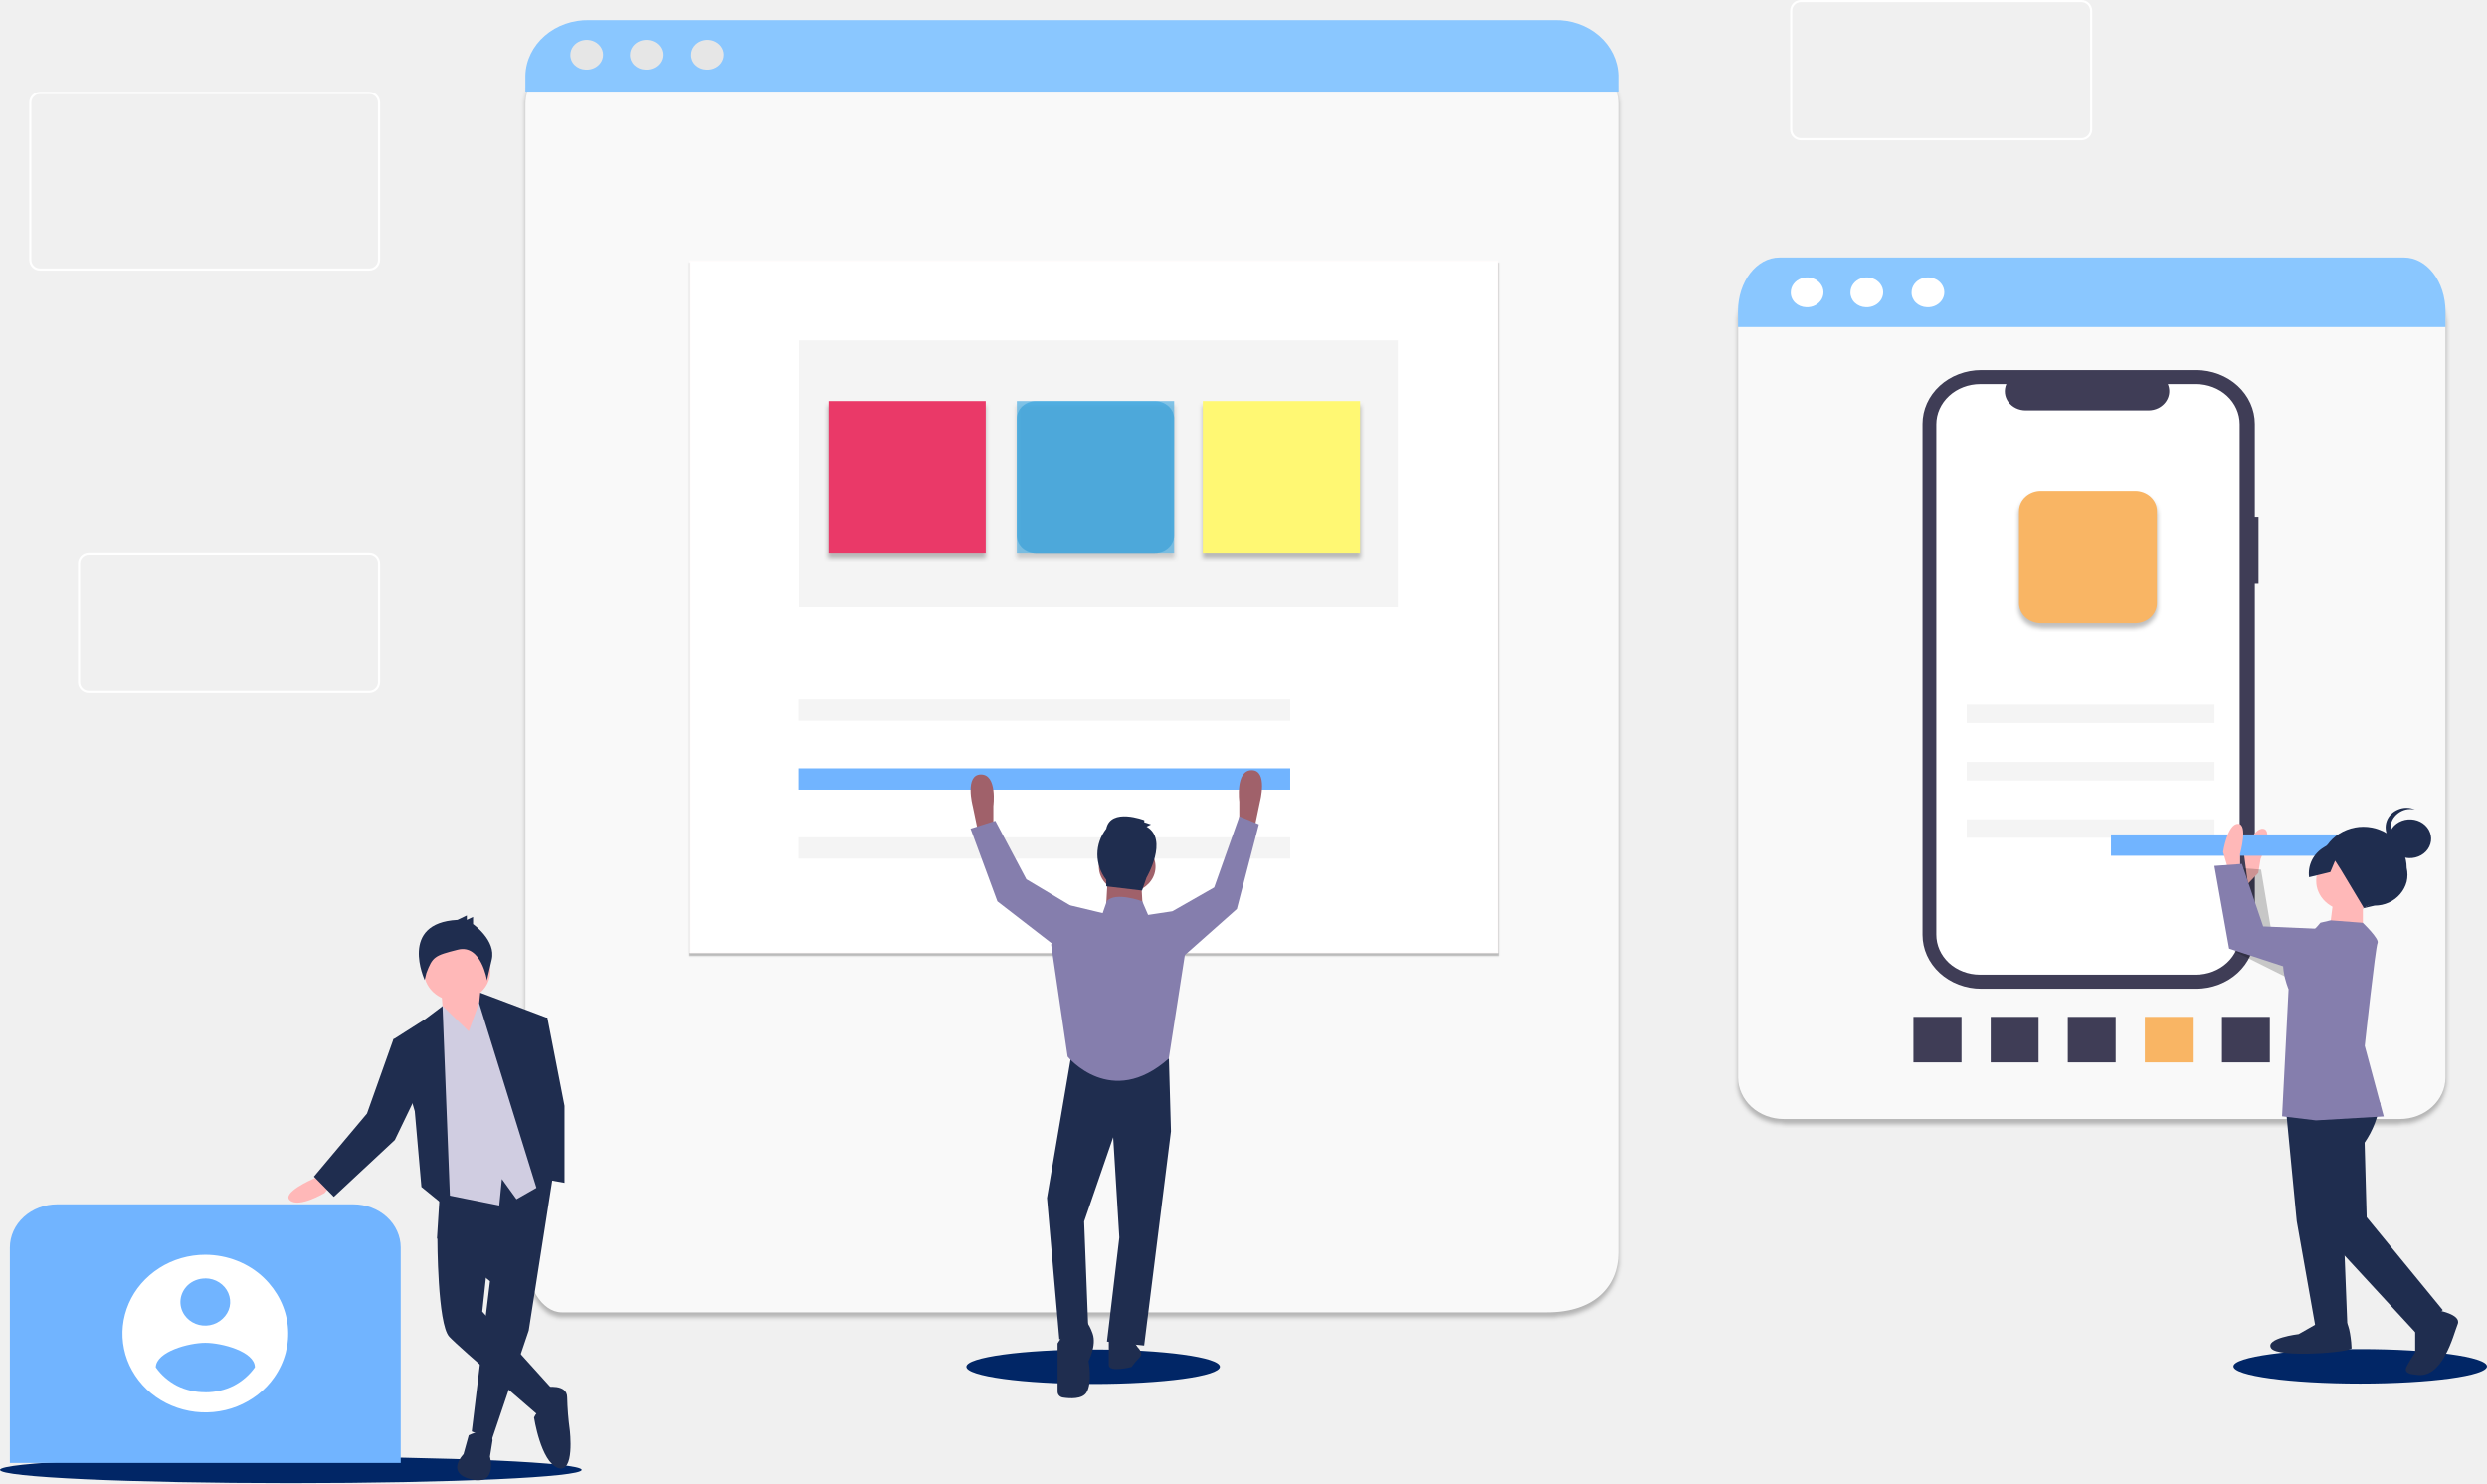
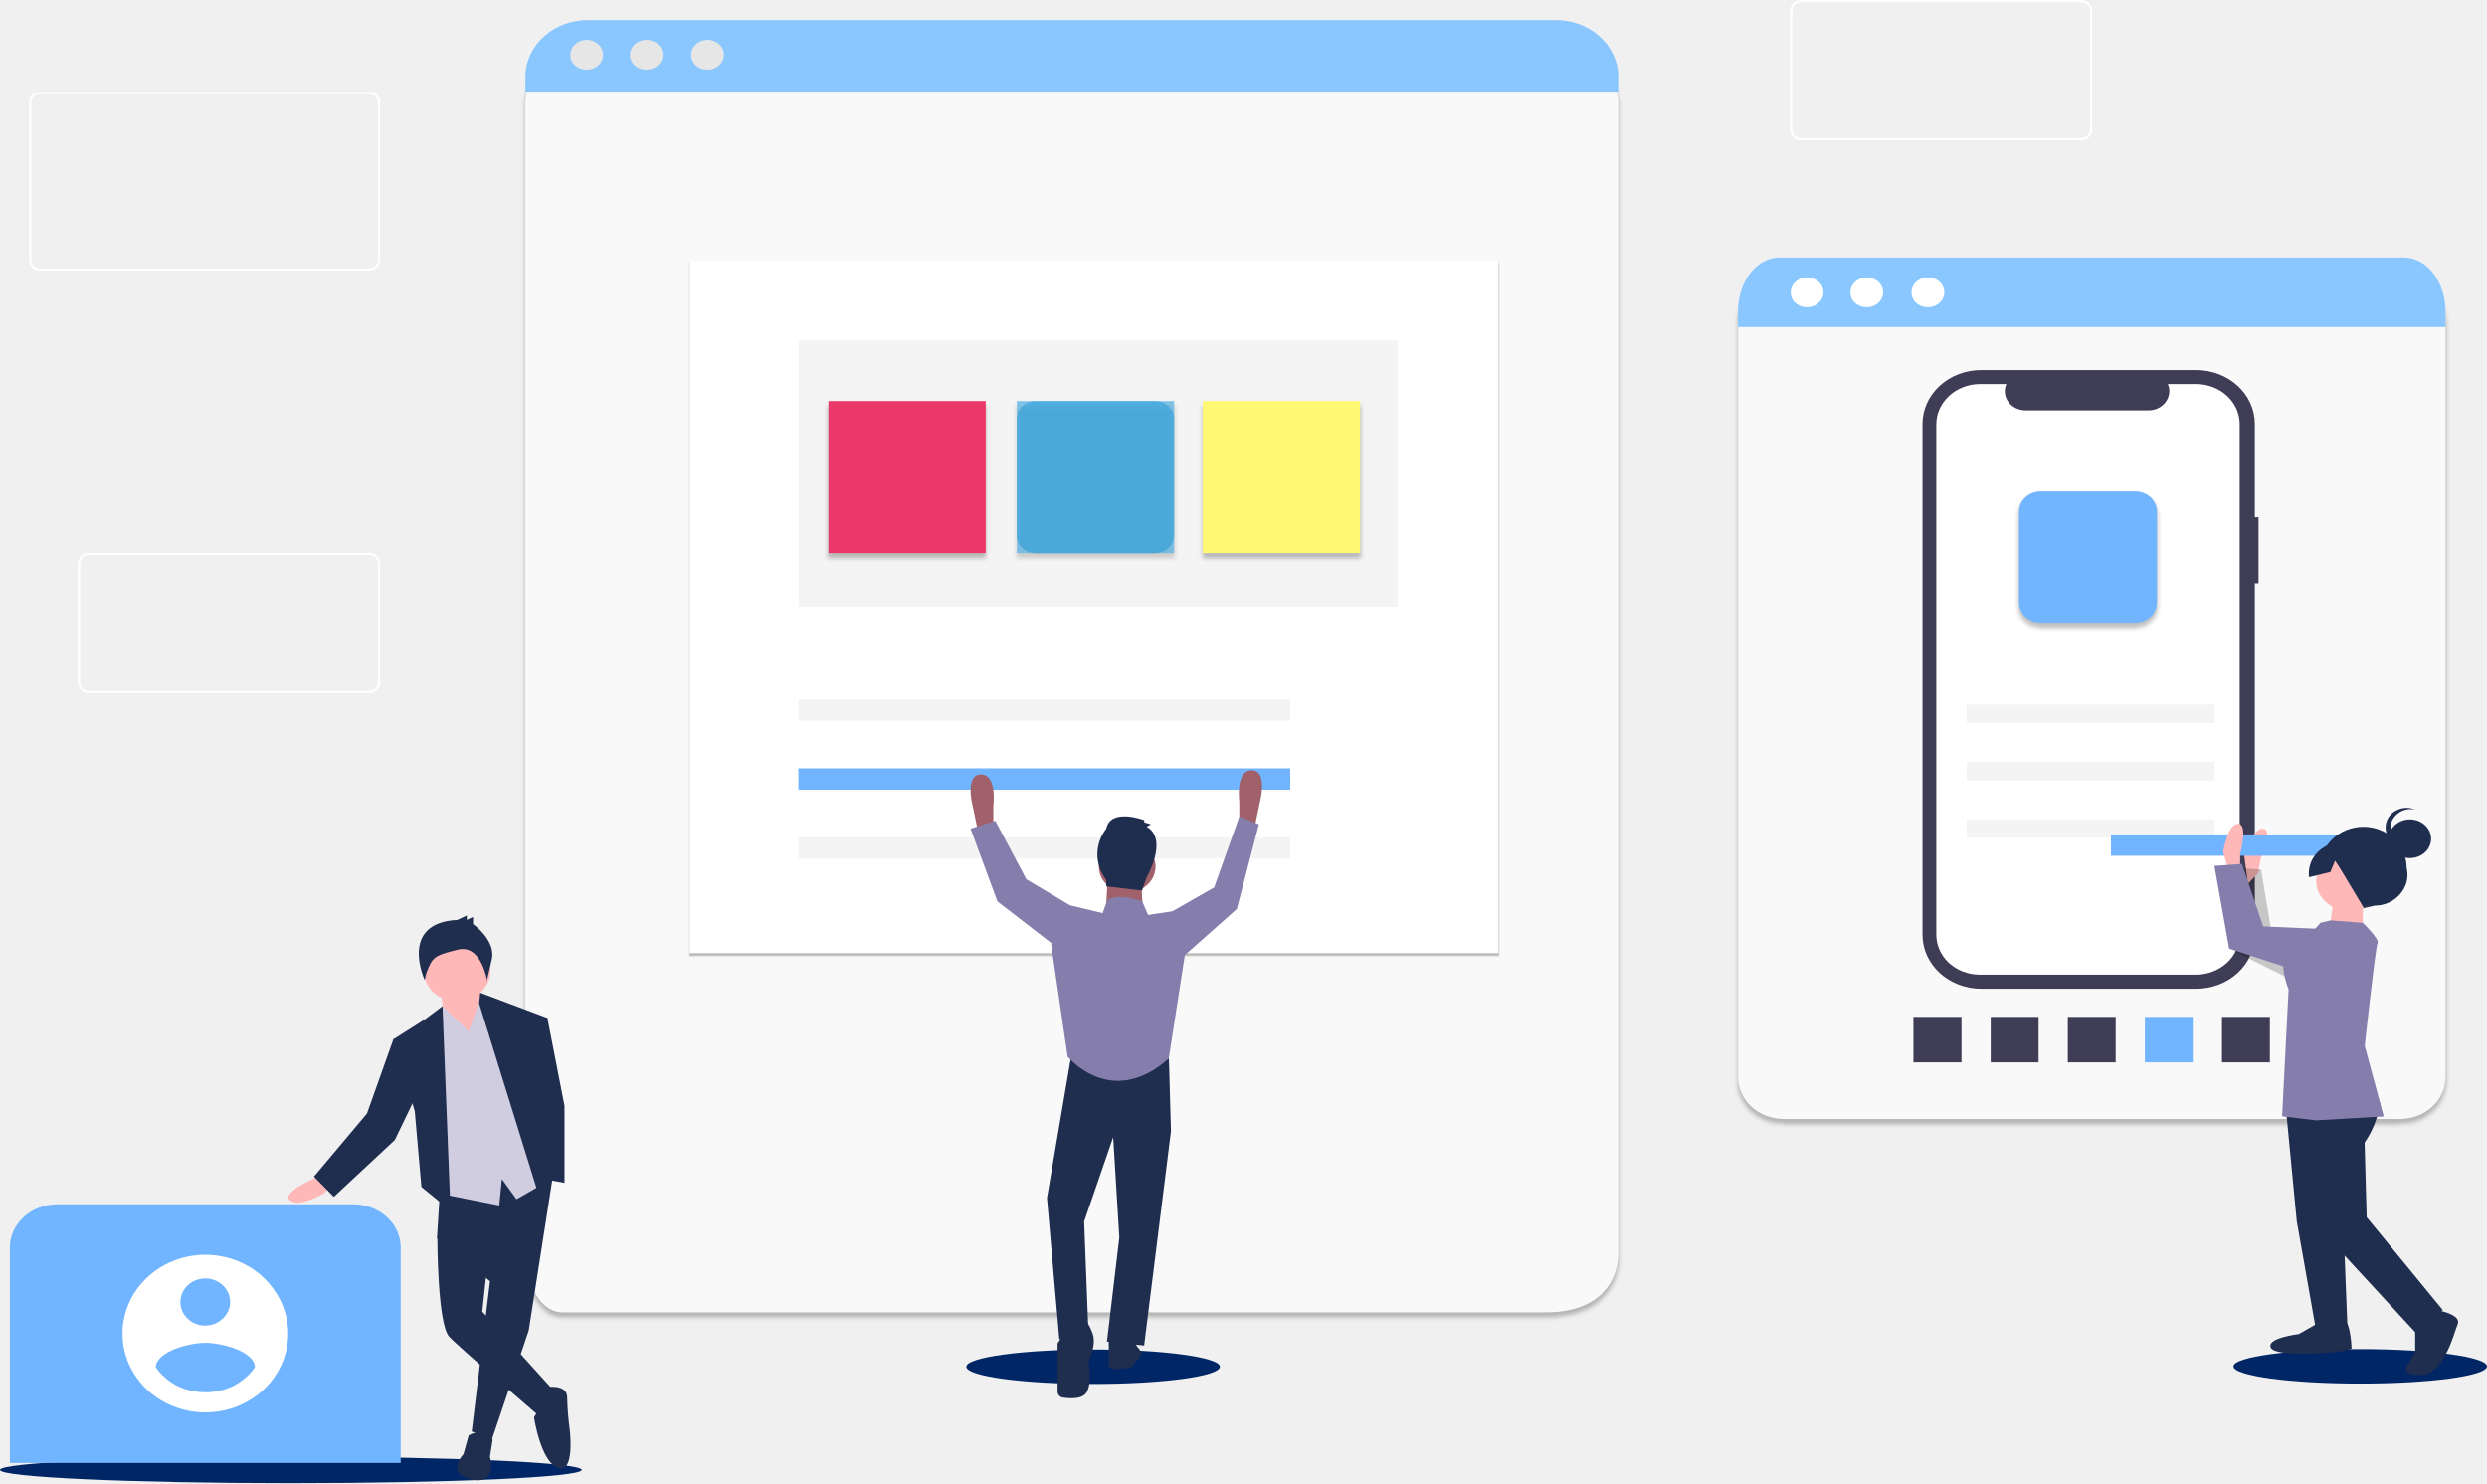
<svg xmlns="http://www.w3.org/2000/svg" width="2317" height="1382" viewBox="0 0 2317 1382" fill="none">
  <g filter="url(#filter0_d)">
    <path d="M1448 36.727H548.864C530.126 36.727 489.484 66.272 489.484 96.9V1167.31C489.484 1197.99 504.725 1222.85 523.462 1222.85H1441.2C1485.87 1222.85 1507.64 1197.99 1507.64 1167.31V96.96C1507.64 66.272 1466.73 36.727 1448 36.727Z" fill="#F9F9F9" />
  </g>
  <g filter="url(#filter1_d)">
    <path d="M1395.96 242.697H642.766V888.046H1395.96V242.697Z" fill="white" />
    <path d="M643.266 887.546V243.197H1395.46V887.546H643.266Z" stroke="#FFFCFC" />
  </g>
  <g filter="url(#filter2_d)">
    <path d="M2235.83 259.365H1661.83C1656.25 259.365 1650.73 260.367 1645.57 262.315C1640.42 264.262 1635.73 267.117 1631.79 270.715C1627.84 274.314 1624.71 278.585 1622.58 283.287C1620.44 287.988 1619.34 293.027 1619.34 298.116V1003.94C1619.34 1009.03 1620.44 1014.07 1622.58 1018.77C1624.71 1023.47 1627.84 1027.74 1631.79 1031.34C1635.73 1034.94 1640.42 1037.79 1645.57 1039.74C1650.73 1041.69 1656.25 1042.69 1661.83 1042.69H2235.83C2241.41 1042.69 2246.94 1041.69 2252.09 1039.74C2257.25 1037.79 2261.93 1034.94 2265.88 1031.34C2269.82 1027.74 2272.95 1023.47 2275.09 1018.77C2277.22 1014.07 2278.32 1009.03 2278.32 1003.94V298.417C2278.36 293.303 2277.3 288.232 2275.18 283.495C2273.07 278.759 2269.94 274.452 2265.99 270.821C2262.04 267.191 2257.35 264.31 2252.17 262.344C2246.99 260.377 2241.44 259.365 2235.83 259.365Z" fill="#F9F9F9" />
  </g>
  <path d="M2198.9 1289.22C2264.08 1289.22 2316.99 1282 2316.99 1273.15C2316.99 1264.31 2264.21 1257.08 2198.9 1257.08C2133.58 1257.08 2080.8 1264.31 2080.8 1273.15C2080.8 1282 2133.71 1289.22 2198.9 1289.22Z" fill="url(#paint0_linear)" />
  <path d="M1018.42 1289.58C1083.6 1289.58 1136.52 1282.36 1136.52 1273.51C1136.52 1264.67 1083.74 1257.45 1018.42 1257.45C953.102 1257.45 900.32 1264.67 900.32 1273.51C900.32 1282.36 953.168 1289.58 1018.42 1289.58Z" fill="url(#paint1_linear)" />
  <path d="M270.967 1382C420.603 1382 541.935 1376.46 541.935 1369.67C541.935 1362.87 420.603 1357.33 270.967 1357.33C121.332 1357.33 0 1362.87 0 1369.67C0 1376.46 121.332 1382 270.967 1382Z" fill="#012666" />
  <path d="M2104.15 482.003H2100.72V394.994C2100.71 381.695 2094.95 368.935 2084.68 359.492C2079.62 354.84 2073.6 351.148 2066.96 348.629C2060.32 346.109 2053.21 344.811 2046.02 344.81H1845.78C1838.59 344.811 1831.48 346.109 1824.84 348.629C1818.21 351.148 1812.18 354.84 1807.12 359.492C1796.85 368.935 1791.09 381.695 1791.09 394.994V871.138C1791.09 884.437 1796.85 897.197 1807.12 906.64C1812.18 911.291 1818.21 914.983 1824.84 917.503C1831.48 920.023 1838.59 921.321 1845.78 921.322H2046.02C2053.21 921.321 2060.32 920.023 2066.96 917.503C2073.6 914.983 2079.62 911.291 2084.68 906.64C2094.95 897.197 2100.71 884.437 2100.72 871.138V543.559H2104.15V482.003Z" fill="#3F3D56" />
  <path d="M2046.02 357.869H2019.63C2021.4 361.95 2021.48 366.481 2019.85 370.612C2018.23 374.743 2015.01 378.192 2010.79 380.313C2007.99 381.687 2004.87 382.41 2001.69 382.419H1887.15C1883.96 382.412 1880.83 381.69 1878.02 380.315C1875.21 378.94 1872.82 376.955 1871.05 374.537C1869.29 372.101 1868.2 369.313 1867.88 366.41C1867.56 363.507 1868.01 360.576 1869.2 357.869H1844.79C1839.42 357.873 1834.1 358.848 1829.14 360.738C1824.18 362.628 1819.68 365.396 1815.9 368.88C1808.23 375.939 1803.93 385.479 1803.95 395.416V870.778C1803.9 880.639 1808.09 890.125 1815.63 897.194C1819.41 900.678 1823.91 903.446 1828.87 905.336C1833.83 907.226 1839.15 908.201 1844.53 908.205H2045.76C2051.13 908.201 2056.46 907.226 2061.42 905.336C2066.38 903.446 2070.88 900.678 2074.66 897.194C2082.33 890.135 2086.62 880.595 2086.6 870.658V395.296C2086.61 385.36 2082.32 375.823 2074.66 368.76C2067.06 361.825 2056.77 357.91 2046.02 357.869Z" fill="white" />
  <path d="M1202.05 651.688H743.84V671.606H1202.05V651.688Z" fill="#F4F4F4" />
  <path d="M1202.05 715.952H743.84V735.869H1202.05V715.952Z" fill="#71B4FF" />
  <path d="M1202.05 780.158H743.84V800.075H1202.05V780.158Z" fill="#F4F4F4" />
  <path d="M2063.18 656.504H1832.27V673.713H2063.18V656.504Z" fill="#F4F4F4" />
  <path d="M2063.18 710.054H1832.27V727.264H2063.18V710.054Z" fill="#F4F4F4" />
  <path d="M2063.18 763.431H1832.27V780.64H2063.18V763.431Z" fill="#F4F4F4" />
  <path d="M2114.71 989.917V947.496H2070.11V989.917H2114.71Z" fill="#3F3D56" />
-   <path d="M2042.86 989.917V947.496H1998.26V989.917H2042.86Z" fill="#F9B564" />
+   <path d="M2042.86 989.917V947.496H1998.26V989.917H2042.86Z" fill="#71B4FF" />
  <path d="M1971.07 989.917V947.496H1926.47V989.917H1971.07Z" fill="#3F3D56" />
  <path d="M1899.23 989.917V947.496H1854.63V989.917H1899.23Z" fill="#3F3D56" />
  <path d="M1827.43 989.917V947.496H1782.63V989.917H1827.43Z" fill="#3F3D56" />
  <g filter="url(#filter3_d)">
-     <path d="M1989.23 457.934H1901.41C1896.01 457.934 1890.82 459.892 1887 463.379C1883.18 466.866 1881.03 471.596 1881.03 476.527V561.671C1881.03 566.602 1883.18 571.331 1887 574.818C1890.82 578.305 1896.01 580.264 1901.41 580.264H1989.1C1991.77 580.264 1994.43 579.783 1996.9 578.849C1999.37 577.914 2001.62 576.545 2003.51 574.818C2005.41 573.092 2006.91 571.042 2007.93 568.786C2008.96 566.53 2009.48 564.112 2009.48 561.671V476.467C2009.47 471.567 2007.33 466.871 2003.54 463.4C1999.74 459.93 1994.6 457.965 1989.23 457.934Z" fill="#F9B564" />
+     <path d="M1989.23 457.934H1901.41C1896.01 457.934 1890.82 459.892 1887 463.379C1883.18 466.866 1881.03 471.596 1881.03 476.527V561.671C1881.03 566.602 1883.18 571.331 1887 574.818C1890.82 578.305 1896.01 580.264 1901.41 580.264H1989.1C1991.77 580.264 1994.43 579.783 1996.9 578.849C1999.37 577.914 2001.62 576.545 2003.51 574.818C2005.41 573.092 2006.91 571.042 2007.93 568.786C2008.96 566.53 2009.48 564.112 2009.48 561.671V476.467C2009.47 471.567 2007.33 466.871 2003.54 463.4C1999.74 459.93 1994.6 457.965 1989.23 457.934Z" fill="#71B4FF" />
  </g>
  <path d="M913.849 774.802L911.936 778.473L906.195 750.974C906.195 750.974 898.476 721.67 913.915 721.67C929.353 721.67 925.461 750.974 925.461 750.974V770.831L913.849 774.802Z" fill="#A0616A" />
  <path d="M1166.21 770.832L1168.12 774.502L1173.86 747.004C1173.86 747.004 1181.58 717.7 1166.14 717.7C1150.7 717.7 1154.59 747.004 1154.59 747.004V767.161L1166.21 770.832Z" fill="#A0616A" />
  <path d="M998.498 980.772L975.406 1116.28L986.952 1248.12L1013.87 1237.11L1010.04 1138.18L1037.09 1059.66L1042.83 1153.05L1031.29 1250.1L1065.93 1253.77L1090.93 1054.12L1089.02 986.368L998.498 980.772Z" fill="#1F2D4F" />
  <path d="M998.5 1231.63L985.305 1251.79V1296.8C985.303 1298.09 985.792 1299.35 986.69 1300.35C987.548 1301.33 988.767 1301.99 990.121 1302.22C996.719 1303.24 1008.2 1303.96 1012.22 1297.58C1017.96 1288.44 1014.14 1268.28 1014.14 1268.28C1014.14 1268.28 1021.86 1253.66 1017.96 1242.64C1014.07 1231.63 1010.24 1229.83 1010.24 1229.83L998.5 1231.63Z" fill="#1F2D4F" />
  <path d="M1056.17 1249.99L1059.99 1255.46C1059.99 1255.46 1065.73 1260.94 1061.91 1264.61C1059.07 1267.46 1056.48 1270.52 1054.19 1273.75C1054.19 1273.75 1033.01 1279.23 1033.01 1271.95V1247.88L1056.17 1249.99Z" fill="#1F2D4F" />
  <path d="M1049.23 831.662C1054.48 831.83 1059.67 830.563 1064.13 828.022C1068.59 825.481 1072.12 821.783 1074.26 817.403C1076.4 813.022 1077.05 808.159 1076.14 803.435C1075.23 798.712 1072.79 794.345 1069.14 790.895C1065.49 787.444 1060.79 785.066 1055.65 784.067C1050.5 783.068 1045.15 783.493 1040.27 785.287C1035.4 787.082 1031.22 790.164 1028.28 794.138C1025.34 798.112 1023.76 802.798 1023.76 807.593C1023.75 813.833 1026.41 819.831 1031.16 824.322C1035.91 828.812 1042.39 831.444 1049.23 831.662Z" fill="#A0616A" />
  <path d="M1032.16 814.996L1030.25 849.776L1064.89 851.581L1062.97 816.801L1032.16 814.996Z" fill="#A0616A" />
  <path d="M1069.62 852.546L1064.14 839.849C1064.14 839.849 1038.8 830.583 1031.15 839.849L1027.32 850.861L996.579 843.52L979.293 880.165L994.666 984.564C994.666 984.564 1035.04 1034.03 1088.88 986.369L1104.25 887.446L1092.71 849.056L1069.62 852.546Z" fill="#857EAD" />
  <path d="M1088.9 856.215L1092.73 848.874L1131.19 826.911L1154.68 760.721L1172.83 768.122L1152.31 847.008L1096.49 896.47L1088.9 856.215Z" fill="#857EAD" />
  <path d="M1000.41 847.068L996.583 843.398L956.205 819.329L927.307 764.812L904.215 772.154L929.22 839.908L990.777 887.504L1000.41 847.068Z" fill="#857EAD" />
  <path d="M1068.18 770.23L1072.34 768.245L1066.07 766.259V764.273C1066.07 764.273 1034.8 752.239 1030.64 772.216C1025.25 779.188 1022.36 787.512 1022.36 796.044C1022.36 804.577 1025.25 812.9 1030.64 819.872V825.89L1063.96 829.861L1068.12 817.827C1068.12 817.827 1089.03 782.144 1068.18 770.23Z" fill="#1F2D4F" />
  <path d="M298.677 1095.1L291.288 1098.65C291.288 1098.65 261.664 1111.59 270.307 1118.63C278.95 1125.67 302.438 1111.59 302.438 1111.59L307.386 1105.57L298.677 1095.1Z" fill="#FFB8B8" />
  <path d="M515.502 1093.35L492.607 1239.75L458.036 1342.05L439.496 1333.8L456.518 1193.84L407.102 1153.83L410.796 1095.04L515.502 1093.35Z" fill="#1F2D4F" />
  <path d="M436.69 1337.35C436.69 1337.35 457.671 1326.76 458.924 1342.05L456.483 1357.33C456.483 1357.33 463.872 1384.41 439.197 1378.51C414.522 1372.61 431.808 1354.98 431.808 1354.98L436.69 1337.35Z" fill="#1F2D4F" />
  <path d="M423.517 1140.95L407.484 1153.89C407.484 1153.89 407.484 1233.86 418.568 1245.59C429.653 1257.32 500.05 1317.32 502.557 1319.66C505.064 1322.01 516.148 1296.13 516.148 1296.13L449.314 1222.12L454.262 1176.27L423.517 1140.95Z" fill="#1F2D4F" />
  <path d="M508.627 1292.65C508.627 1292.65 528.421 1289.1 528.421 1302.03C528.656 1312.25 529.471 1322.46 530.862 1332.6C530.862 1332.6 535.81 1373.76 519.778 1367.86C503.745 1361.97 497.543 1320.81 497.543 1320.81C498.997 1317.42 501.582 1314.54 504.933 1312.56C509.881 1310.28 508.627 1292.65 508.627 1292.65Z" fill="#1F2D4F" />
  <path d="M446.88 918.673L450.575 962.177L440.678 978.665L413.496 953.994L411.055 921.08L446.88 918.673Z" fill="#FFB8B8" />
  <path d="M424.635 932.816C430.804 933.056 436.911 931.607 442.17 928.656C447.43 925.705 451.6 921.386 454.146 916.255C456.692 911.124 457.496 905.416 456.455 899.864C455.414 894.313 452.576 889.173 448.306 885.105C444.036 881.037 438.529 878.227 432.493 877.037C426.457 875.847 420.17 876.331 414.438 878.427C408.707 880.523 403.794 884.135 400.332 888.799C396.87 893.462 395.017 898.963 395.011 904.595C394.924 908.222 395.621 911.83 397.062 915.211C398.504 918.593 400.662 921.682 403.413 924.303C406.164 926.924 409.453 929.024 413.095 930.485C416.736 931.946 420.658 932.738 424.635 932.816Z" fill="#FFB8B8" />
  <path d="M436.712 961.036L449.05 926.918L471.284 950.445L512.058 1099.79L481.181 1117.42L467.589 1098.59L465.148 1123.26L404.647 1111.23L399.699 953.635L412.037 937.087L436.712 961.036Z" fill="#D0CDE1" />
  <path d="M419.666 1128.01L412.277 937.509L396.245 949.543L366.621 968.377L386.414 1035.41L392.616 1105.99L419.666 1128.01Z" fill="#1F2D4F" />
  <path d="M375.223 969.398L366.58 968.195L341.905 1037.57L292.488 1096.36L311.028 1115.2L367.834 1062.24L388.814 1018.74L375.223 969.398Z" fill="#1F2D4F" />
  <path d="M447.392 924.993L508.619 948.039L501.23 1018.62L516.074 1096.24L501.23 1111.53L446.402 934.982L447.392 924.993Z" fill="#1F2D4F" />
  <path d="M426.199 857.179L434.908 853.027V857.179L440.714 854.411V861.09C440.714 861.09 462.487 876.253 458.132 894.245C453.778 912.237 453.778 913.56 453.778 913.56C453.778 913.56 448.302 879.442 426.529 884.918C404.757 890.394 403.041 891.417 397.235 906.64L395.652 913.139C395.652 913.139 371.042 859.947 426.199 857.179Z" fill="#1F2D4F" />
  <path d="M500.002 948.1H509.899L525.931 1030.42V1102.14L506.138 1098.59L490.105 990.281L500.002 948.1Z" fill="#1F2D4F" />
  <path d="M329.18 1122.18H53.33C41.624 1122.18 30.397 1126.42 22.119 1133.97C13.842 1141.52 9.191 1151.76 9.191 1162.43V1363.17H373.318V1162.43C373.318 1151.76 368.668 1141.52 360.39 1133.97C352.113 1126.42 340.886 1122.18 329.18 1122.18V1122.18Z" fill="#71B4FF" />
  <path d="M191.29 1169.17C175.94 1169.19 160.968 1173.52 148.405 1181.57C135.588 1189.78 125.699 1201.25 119.969 1214.54C114.119 1228.01 112.586 1242.73 115.549 1256.96C118.463 1271.09 125.795 1284.15 136.662 1294.57C147.318 1304.78 161.124 1311.78 176.248 1314.67C191.228 1317.52 206.808 1316.07 220.848 1310.52C235.096 1304.84 247.158 1295.41 255.486 1283.44C265.432 1269.21 269.885 1252.36 268.14 1235.57C266.395 1218.77 258.552 1202.98 245.854 1190.71C238.822 1183.95 230.363 1178.56 220.987 1174.86C211.61 1171.15 201.508 1169.22 191.29 1169.17V1169.17ZM191.29 1191.19C195.897 1191.2 200.389 1192.51 204.156 1194.93C207.991 1197.38 210.95 1200.82 212.667 1204.79C214.427 1208.85 214.885 1213.27 213.987 1217.55C213.031 1221.81 210.739 1225.72 207.389 1228.8C204.189 1231.86 200.048 1233.96 195.513 1234.82C191.076 1235.63 186.473 1235.19 182.318 1233.56C178.057 1231.85 174.45 1229.02 171.959 1225.43C168.986 1221.16 167.657 1216.11 168.182 1211.08C168.708 1206.04 171.059 1201.31 174.862 1197.63C176.988 1195.62 179.539 1194.01 182.362 1192.91C185.185 1191.82 188.222 1191.25 191.29 1191.26V1191.19ZM191.29 1297.28C182.076 1297.35 172.994 1295.28 164.9 1291.26C156.872 1287.07 150.08 1281.17 145.107 1274.05C145.502 1259.37 175.984 1251.25 191.29 1251.25C206.597 1251.25 237.474 1259.31 237.474 1274.05C232.497 1281.16 225.706 1287.07 217.681 1291.26C209.591 1295.29 200.51 1297.38 191.29 1297.34V1297.28Z" fill="white" />
  <path d="M1302.33 317.131H744.23V565.342H1302.33V317.131Z" fill="#F4F4F4" />
  <path d="M2103.94 813.432L2106.05 800.435C2106.05 800.435 2118.39 773.718 2108.62 772.274C2098.86 770.83 2090.74 796.343 2090.74 796.343L2094.3 823.481L2103.94 813.432Z" fill="#FFB8B8" />
  <path opacity="0.2" d="M2203.77 887.144L2116.61 870.476L2106.52 810.304L2080.86 808.438L2082.11 886.663L2157.85 924.451L2203.77 887.144Z" fill="black" />
  <path d="M1966.7 797.427H2234.17V777.51H1966.7V797.427Z" fill="#71B4FF" />
  <path d="M2086.93 808.979V795.801C2086.93 795.801 2094.85 767.64 2085.02 767.64C2075.19 767.64 2071.16 793.935 2071.16 793.935L2079.02 820.231L2086.93 808.979Z" fill="#FFB8B8" />
  <path d="M2200.34 846.648L2212.28 843.881C2216.86 843.876 2221.37 842.908 2225.47 841.052C2229.62 839.162 2233.25 836.448 2236.09 833.11C2239 829.718 2241.07 825.799 2242.17 821.617C2243.17 817.373 2243.17 812.983 2242.17 808.74C2242.18 803.715 2241.15 798.733 2239.13 794.058C2237.14 789.432 2234.18 785.202 2230.42 781.602C2226.68 778.055 2222.19 775.231 2217.23 773.298C2212.36 771.372 2207.12 770.378 2201.82 770.378C2196.52 770.378 2191.28 771.372 2186.41 773.298C2181.45 775.23 2176.96 778.054 2173.22 781.602C2169.47 785.186 2166.51 789.394 2164.51 793.998C2162.47 798.669 2161.42 803.651 2161.41 808.68C2159.97 813.832 2159.97 819.232 2161.41 824.385C2162.73 829.525 2165.48 834.269 2169.39 838.164C2173.22 841.972 2178.09 844.777 2183.51 846.287C2188.97 847.839 2194.8 847.964 2200.34 846.648Z" fill="#1F2D4F" />
  <path d="M2130 1036.37L2139.77 1137.88L2157.38 1237.47H2187.01L2183.18 1139.75L2167.54 1021.33L2130 1036.37Z" fill="#1F2D4F" />
  <path d="M2161.37 1231.87L2141.58 1243.12C2141.58 1243.12 2109.97 1246.85 2115.91 1256.24C2121.85 1265.63 2190.86 1260.09 2190.86 1256.24C2190.86 1252.39 2188.95 1231.81 2184.99 1231.81L2161.37 1231.87Z" fill="#1F2D4F" />
  <path d="M2217.37 1027.65C2215.59 1040.81 2210.68 1053.46 2202.99 1064.71L2204.9 1134.21L2275.83 1220.74L2250.16 1241.38L2163.47 1147.33L2141.89 1034.57L2169.54 1008.27L2217.37 1027.65Z" fill="#1F2D4F" />
  <path d="M2269.9 1220.68C2269.9 1220.68 2293.59 1224.47 2289.7 1233.86C2285.8 1243.24 2275.84 1286.45 2250.11 1280.79C2250.11 1280.79 2238.3 1280.79 2242.19 1273.27C2244.57 1268.77 2247.21 1264.39 2250.11 1260.15V1235.72L2269.9 1220.68Z" fill="#1F2D4F" />
  <path d="M2187.53 848.575C2193.7 848.816 2199.81 847.365 2205.07 844.411C2210.34 841.457 2214.51 837.135 2217.05 832C2219.59 826.866 2220.39 821.154 2219.35 815.601C2218.3 810.049 2215.46 804.908 2211.18 800.842C2206.9 796.777 2201.39 793.972 2195.35 792.789C2189.31 791.605 2183.02 792.098 2177.29 794.203C2171.56 796.309 2166.65 799.93 2163.2 804.601C2159.74 809.273 2157.9 814.78 2157.91 820.414C2157.75 827.73 2160.78 834.804 2166.33 840.083C2171.89 845.363 2179.51 848.417 2187.53 848.575Z" fill="#FFB8B8" />
  <path d="M2201.36 839.187V871.139H2169.75L2173.78 839.187H2201.36Z" fill="#FFB8B8" />
  <path d="M2161.81 859.826L2171.37 857.6L2201.26 859.886C2201.26 859.886 2217.03 874.929 2215.05 878.72C2213.07 882.511 2203.11 974.515 2203.11 974.515L2220.79 1040.28L2157.65 1043.95L2126.11 1040.16L2132.18 921.803C2132.18 921.803 2118.39 889.852 2136.21 880.465C2146.3 875.379 2155.04 868.334 2161.81 859.826V859.826Z" fill="#857EAD" />
  <path d="M2197.31 867.108L2108.51 863.257L2088.72 805.01L2063.05 806.876L2076.77 883.956L2157.66 910.372L2197.31 867.108Z" fill="#857EAD" />
  <path d="M2244.46 799.595C2248.4 799.727 2252.3 798.782 2255.65 796.88C2258.99 794.978 2261.64 792.207 2263.25 788.922C2264.86 785.638 2265.36 781.989 2264.68 778.445C2264 774.901 2262.18 771.623 2259.44 769.032C2256.7 766.44 2253.18 764.654 2249.32 763.903C2245.46 763.151 2241.45 763.467 2237.79 764.812C2234.13 766.157 2230.99 768.468 2228.78 771.449C2226.58 774.43 2225.39 777.945 2225.39 781.543C2225.39 786.219 2227.37 790.712 2230.93 794.079C2234.49 797.446 2239.34 799.424 2244.46 799.595V799.595Z" fill="#1F2D4F" />
  <path d="M2227.06 771.671C2227.06 768.993 2227.69 766.346 2228.91 763.908C2230.13 761.591 2231.89 759.54 2234.05 757.891C2236.21 756.21 2238.76 754.996 2241.51 754.341C2244.27 753.749 2247.13 753.749 2249.89 754.341C2247.44 753.281 2244.75 752.731 2242.04 752.731C2239.32 752.731 2236.64 753.281 2234.19 754.341C2231.67 755.355 2229.42 756.853 2227.59 758.734C2225.74 760.638 2224.35 762.871 2223.5 765.292C2222.65 767.742 2222.36 770.323 2222.64 772.879C2222.93 775.434 2223.78 777.91 2225.15 780.155C2226.5 782.365 2228.34 784.292 2230.56 785.811C2232.73 787.308 2235.22 788.355 2237.88 788.88C2234.57 787.374 2231.8 785.036 2229.9 782.141C2227.85 778.98 2226.86 775.339 2227.06 771.671V771.671Z" fill="#1F2D4F" />
  <path d="M2210.64 781.964L2184.91 777.451L2165.12 789.486C2160.2 792.442 2156.31 796.617 2153.9 801.52C2151.46 806.499 2150.55 811.99 2151.26 817.406L2171.06 812.592L2175.48 802.001L2180.76 810.245L2202.2 845.987L2223.9 834.735L2237.76 814.096L2210.64 781.964Z" fill="#1F2D4F" />
  <g filter="url(#filter4_d)">
    <path d="M918.356 373.692H771.887V515.398H918.356V373.692Z" fill="#EA3968" />
  </g>
  <g opacity="0.81">
    <path opacity="0.81" d="M1076.17 373.814H964.994C955.229 373.814 947.312 381.035 947.312 389.941V499.394C947.312 508.301 955.229 515.521 964.994 515.521H1076.17C1085.93 515.521 1093.85 508.301 1093.85 499.394V389.941C1093.85 381.035 1085.93 373.814 1076.17 373.814Z" fill="#1D99DD" />
    <g opacity="0.81" filter="url(#filter5_d)">
      <path opacity="0.81" d="M1093.91 373.692H947.312V515.398H1093.85L1093.91 373.692Z" fill="#1D99DD" />
    </g>
  </g>
  <g filter="url(#filter6_d)">
    <path d="M1267.16 373.692H1120.62V515.398H1267.16V373.692Z" fill="#FFF873" />
  </g>
  <path d="M1448 18.694H548.864C533.514 18.387 518.654 23.631 507.529 33.281C496.403 42.932 489.916 56.205 489.484 70.202V85.305H1507.64V70.202C1507.21 56.162 1500.69 42.852 1489.5 33.195C1478.32 23.537 1463.39 18.322 1448 18.694Z" fill="#8AC7FF" />
  <path d="M658.204 64.888C661.253 65.068 664.291 64.41 666.924 62.996C669.557 61.583 671.663 59.481 672.97 56.962C674.277 54.444 674.723 51.625 674.252 48.872C673.78 46.119 672.413 43.559 670.326 41.524C668.239 39.488 665.53 38.072 662.55 37.458C659.57 36.845 656.456 37.062 653.613 38.083C650.77 39.103 648.329 40.879 646.607 43.18C644.884 45.481 643.959 48.201 643.953 50.988C643.828 54.553 645.258 58.018 647.929 60.623C650.601 63.228 654.295 64.762 658.204 64.888V64.888Z" fill="#E6E6E6" />
  <path d="M601.192 64.888C604.241 65.068 607.279 64.41 609.912 62.996C612.545 61.583 614.651 59.481 615.958 56.962C617.265 54.444 617.711 51.625 617.24 48.872C616.768 46.119 615.4 43.559 613.314 41.524C611.227 39.488 608.518 38.072 605.538 37.458C602.558 36.845 599.444 37.062 596.601 38.083C593.758 39.103 591.317 40.879 589.594 43.18C587.872 45.481 586.948 48.201 586.941 50.988C586.816 54.553 588.246 58.018 590.918 60.623C593.589 63.228 597.283 64.762 601.192 64.888V64.888Z" fill="#E6E6E6" />
  <path d="M545.63 64.888C548.679 65.068 551.716 64.41 554.349 62.996C556.982 61.583 559.089 59.481 560.396 56.962C561.702 54.444 562.149 51.625 561.677 48.872C561.206 46.119 559.838 43.559 557.752 41.524C555.665 39.488 552.956 38.072 549.976 37.458C546.996 36.845 543.882 37.062 541.039 38.083C538.196 39.103 535.755 40.879 534.032 43.18C532.31 45.481 531.385 48.201 531.379 50.988C531.254 54.553 532.684 58.018 535.355 60.623C538.026 63.228 541.721 64.762 545.63 64.888V64.888Z" fill="#E6E6E6" />
  <path d="M2239.72 239.929H1657.8C1636.49 239.929 1619.21 262.374 1619.21 290.053V304.735H2278.32V290.053C2278.32 262.374 2261.03 239.929 2239.72 239.929Z" fill="#8AC7FF" />
  <path d="M1795.17 286.261C1798.22 286.441 1801.26 285.783 1803.89 284.369C1806.53 282.956 1808.63 280.854 1809.94 278.335C1811.25 275.817 1811.69 272.998 1811.22 270.245C1810.75 267.492 1809.38 264.932 1807.29 262.897C1805.21 260.861 1802.5 259.445 1799.52 258.831C1796.54 258.218 1793.42 258.435 1790.58 259.455C1787.74 260.476 1785.3 262.252 1783.58 264.553C1781.85 266.854 1780.93 269.574 1780.92 272.361C1780.8 275.926 1782.23 279.391 1784.9 281.996C1787.57 284.601 1791.26 286.135 1795.17 286.261V286.261Z" fill="white" />
  <path d="M1738.23 286.261C1741.28 286.441 1744.31 285.783 1746.95 284.369C1749.58 282.956 1751.69 280.854 1752.99 278.335C1754.3 275.817 1754.75 272.998 1754.28 270.245C1753.8 267.492 1752.44 264.932 1750.35 262.897C1748.26 260.861 1745.55 259.445 1742.57 258.831C1739.59 258.218 1736.48 258.435 1733.64 259.455C1730.79 260.476 1728.35 262.252 1726.63 264.553C1724.91 266.854 1723.98 269.574 1723.98 272.361C1723.85 275.926 1725.28 279.391 1727.95 281.996C1730.62 284.601 1734.32 286.135 1738.23 286.261V286.261Z" fill="white" />
  <path d="M1682.62 286.262C1685.67 286.442 1688.71 285.784 1691.34 284.37C1693.97 282.957 1696.08 280.855 1697.39 278.336C1698.69 275.818 1699.14 272.999 1698.67 270.246C1698.2 267.493 1696.83 264.933 1694.74 262.898C1692.66 260.862 1689.95 259.446 1686.97 258.832C1683.99 258.219 1680.87 258.436 1678.03 259.456C1675.19 260.477 1672.75 262.253 1671.02 264.554C1669.3 266.855 1668.38 269.575 1668.37 272.362C1668.25 275.927 1669.68 279.392 1672.35 281.997C1675.02 284.602 1678.71 286.136 1682.62 286.262V286.262Z" fill="white" />
  <rect x="28.242" y="86.597" width="324.892" height="164.525" rx="9" stroke="white" stroke-width="2" />
  <rect x="1668.75" y="1" width="279.491" height="128.73" rx="9" stroke="white" stroke-width="2" />
  <rect x="73.644" y="516.137" width="279.491" height="128.73" rx="9" stroke="white" stroke-width="2" />
  <defs>
    <filter id="filter0_d" x="485.484" y="36.727" width="1026.16" height="1194.12" filterUnits="userSpaceOnUse" color-interpolation-filters="sRGB">
      <feFlood flood-opacity="0" result="BackgroundImageFix" />
      <feColorMatrix in="SourceAlpha" type="matrix" values="0 0 0 0 0 0 0 0 0 0 0 0 0 0 0 0 0 0 127 0" />
      <feOffset dy="4" />
      <feGaussianBlur stdDeviation="2" />
      <feColorMatrix type="matrix" values="0 0 0 0 0 0 0 0 0 0 0 0 0 0 0 0 0 0 0.25 0" />
      <feBlend mode="normal" in2="BackgroundImageFix" result="effect1_dropShadow" />
      <feBlend mode="normal" in="SourceGraphic" in2="effect1_dropShadow" result="shape" />
    </filter>
    <filter id="filter1_d" x="640.766" y="242.697" width="757.193" height="649.349" filterUnits="userSpaceOnUse" color-interpolation-filters="sRGB">
      <feFlood flood-opacity="0" result="BackgroundImageFix" />
      <feColorMatrix in="SourceAlpha" type="matrix" values="0 0 0 0 0 0 0 0 0 0 0 0 0 0 0 0 0 0 127 0" />
      <feOffset dy="2" />
      <feGaussianBlur stdDeviation="1" />
      <feColorMatrix type="matrix" values="0 0 0 0 0 0 0 0 0 0 0 0 0 0 0 0 0 0 0.25 0" />
      <feBlend mode="normal" in2="BackgroundImageFix" result="effect1_dropShadow" />
      <feBlend mode="normal" in="SourceGraphic" in2="effect1_dropShadow" result="shape" />
    </filter>
    <filter id="filter2_d" x="1615.34" y="259.365" width="666.979" height="791.324" filterUnits="userSpaceOnUse" color-interpolation-filters="sRGB">
      <feFlood flood-opacity="0" result="BackgroundImageFix" />
      <feColorMatrix in="SourceAlpha" type="matrix" values="0 0 0 0 0 0 0 0 0 0 0 0 0 0 0 0 0 0 127 0" />
      <feOffset dy="4" />
      <feGaussianBlur stdDeviation="2" />
      <feColorMatrix type="matrix" values="0 0 0 0 0 0 0 0 0 0 0 0 0 0 0 0 0 0 0.25 0" />
      <feBlend mode="normal" in2="BackgroundImageFix" result="effect1_dropShadow" />
      <feBlend mode="normal" in="SourceGraphic" in2="effect1_dropShadow" result="shape" />
    </filter>
    <filter id="filter3_d" x="1877.03" y="457.934" width="136.457" height="130.33" filterUnits="userSpaceOnUse" color-interpolation-filters="sRGB">
      <feFlood flood-opacity="0" result="BackgroundImageFix" />
      <feColorMatrix in="SourceAlpha" type="matrix" values="0 0 0 0 0 0 0 0 0 0 0 0 0 0 0 0 0 0 127 0" />
      <feOffset dy="4" />
      <feGaussianBlur stdDeviation="2" />
      <feColorMatrix type="matrix" values="0 0 0 0 0 0 0 0 0 0 0 0 0 0 0 0 0 0 0.25 0" />
      <feBlend mode="normal" in2="BackgroundImageFix" result="effect1_dropShadow" />
      <feBlend mode="normal" in="SourceGraphic" in2="effect1_dropShadow" result="shape" />
    </filter>
    <filter id="filter4_d" x="767.887" y="373.692" width="154.469" height="149.706" filterUnits="userSpaceOnUse" color-interpolation-filters="sRGB">
      <feFlood flood-opacity="0" result="BackgroundImageFix" />
      <feColorMatrix in="SourceAlpha" type="matrix" values="0 0 0 0 0 0 0 0 0 0 0 0 0 0 0 0 0 0 127 0" />
      <feOffset dy="4" />
      <feGaussianBlur stdDeviation="2" />
      <feColorMatrix type="matrix" values="0 0 0 0 0 0 0 0 0 0 0 0 0 0 0 0 0 0 0.25 0" />
      <feBlend mode="normal" in2="BackgroundImageFix" result="effect1_dropShadow" />
      <feBlend mode="normal" in="SourceGraphic" in2="effect1_dropShadow" result="shape" />
    </filter>
    <filter id="filter5_d" x="943.312" y="373.692" width="154.601" height="149.706" filterUnits="userSpaceOnUse" color-interpolation-filters="sRGB">
      <feFlood flood-opacity="0" result="BackgroundImageFix" />
      <feColorMatrix in="SourceAlpha" type="matrix" values="0 0 0 0 0 0 0 0 0 0 0 0 0 0 0 0 0 0 127 0" />
      <feOffset dy="4" />
      <feGaussianBlur stdDeviation="2" />
      <feColorMatrix type="matrix" values="0 0 0 0 0 0 0 0 0 0 0 0 0 0 0 0 0 0 0.25 0" />
      <feBlend mode="normal" in2="BackgroundImageFix" result="effect1_dropShadow" />
      <feBlend mode="normal" in="SourceGraphic" in2="effect1_dropShadow" result="shape" />
    </filter>
    <filter id="filter6_d" x="1116.62" y="373.692" width="154.535" height="149.706" filterUnits="userSpaceOnUse" color-interpolation-filters="sRGB">
      <feFlood flood-opacity="0" result="BackgroundImageFix" />
      <feColorMatrix in="SourceAlpha" type="matrix" values="0 0 0 0 0 0 0 0 0 0 0 0 0 0 0 0 0 0 127 0" />
      <feOffset dy="4" />
      <feGaussianBlur stdDeviation="2" />
      <feColorMatrix type="matrix" values="0 0 0 0 0 0 0 0 0 0 0 0 0 0 0 0 0 0 0.25 0" />
      <feBlend mode="normal" in2="BackgroundImageFix" result="effect1_dropShadow" />
      <feBlend mode="normal" in="SourceGraphic" in2="effect1_dropShadow" result="shape" />
    </filter>
    <linearGradient id="paint0_linear" x1="186634" y1="15185.7" x2="211465" y2="15185.7" gradientUnits="userSpaceOnUse">
      <stop stop-color="#012666" />
      <stop offset="0.33" stop-color="#113B81" />
      <stop offset="0.76" stop-color="#23529F" />
      <stop offset="1" stop-color="#2A5BAA" />
    </linearGradient>
    <linearGradient id="paint1_linear" x1="149532" y1="15188" x2="171713" y2="15188" gradientUnits="userSpaceOnUse">
      <stop stop-color="#012666" />
      <stop offset="0.33" stop-color="#113B81" />
      <stop offset="0.76" stop-color="#23529F" />
      <stop offset="1" stop-color="#2A5BAA" />
    </linearGradient>
  </defs>
</svg>
